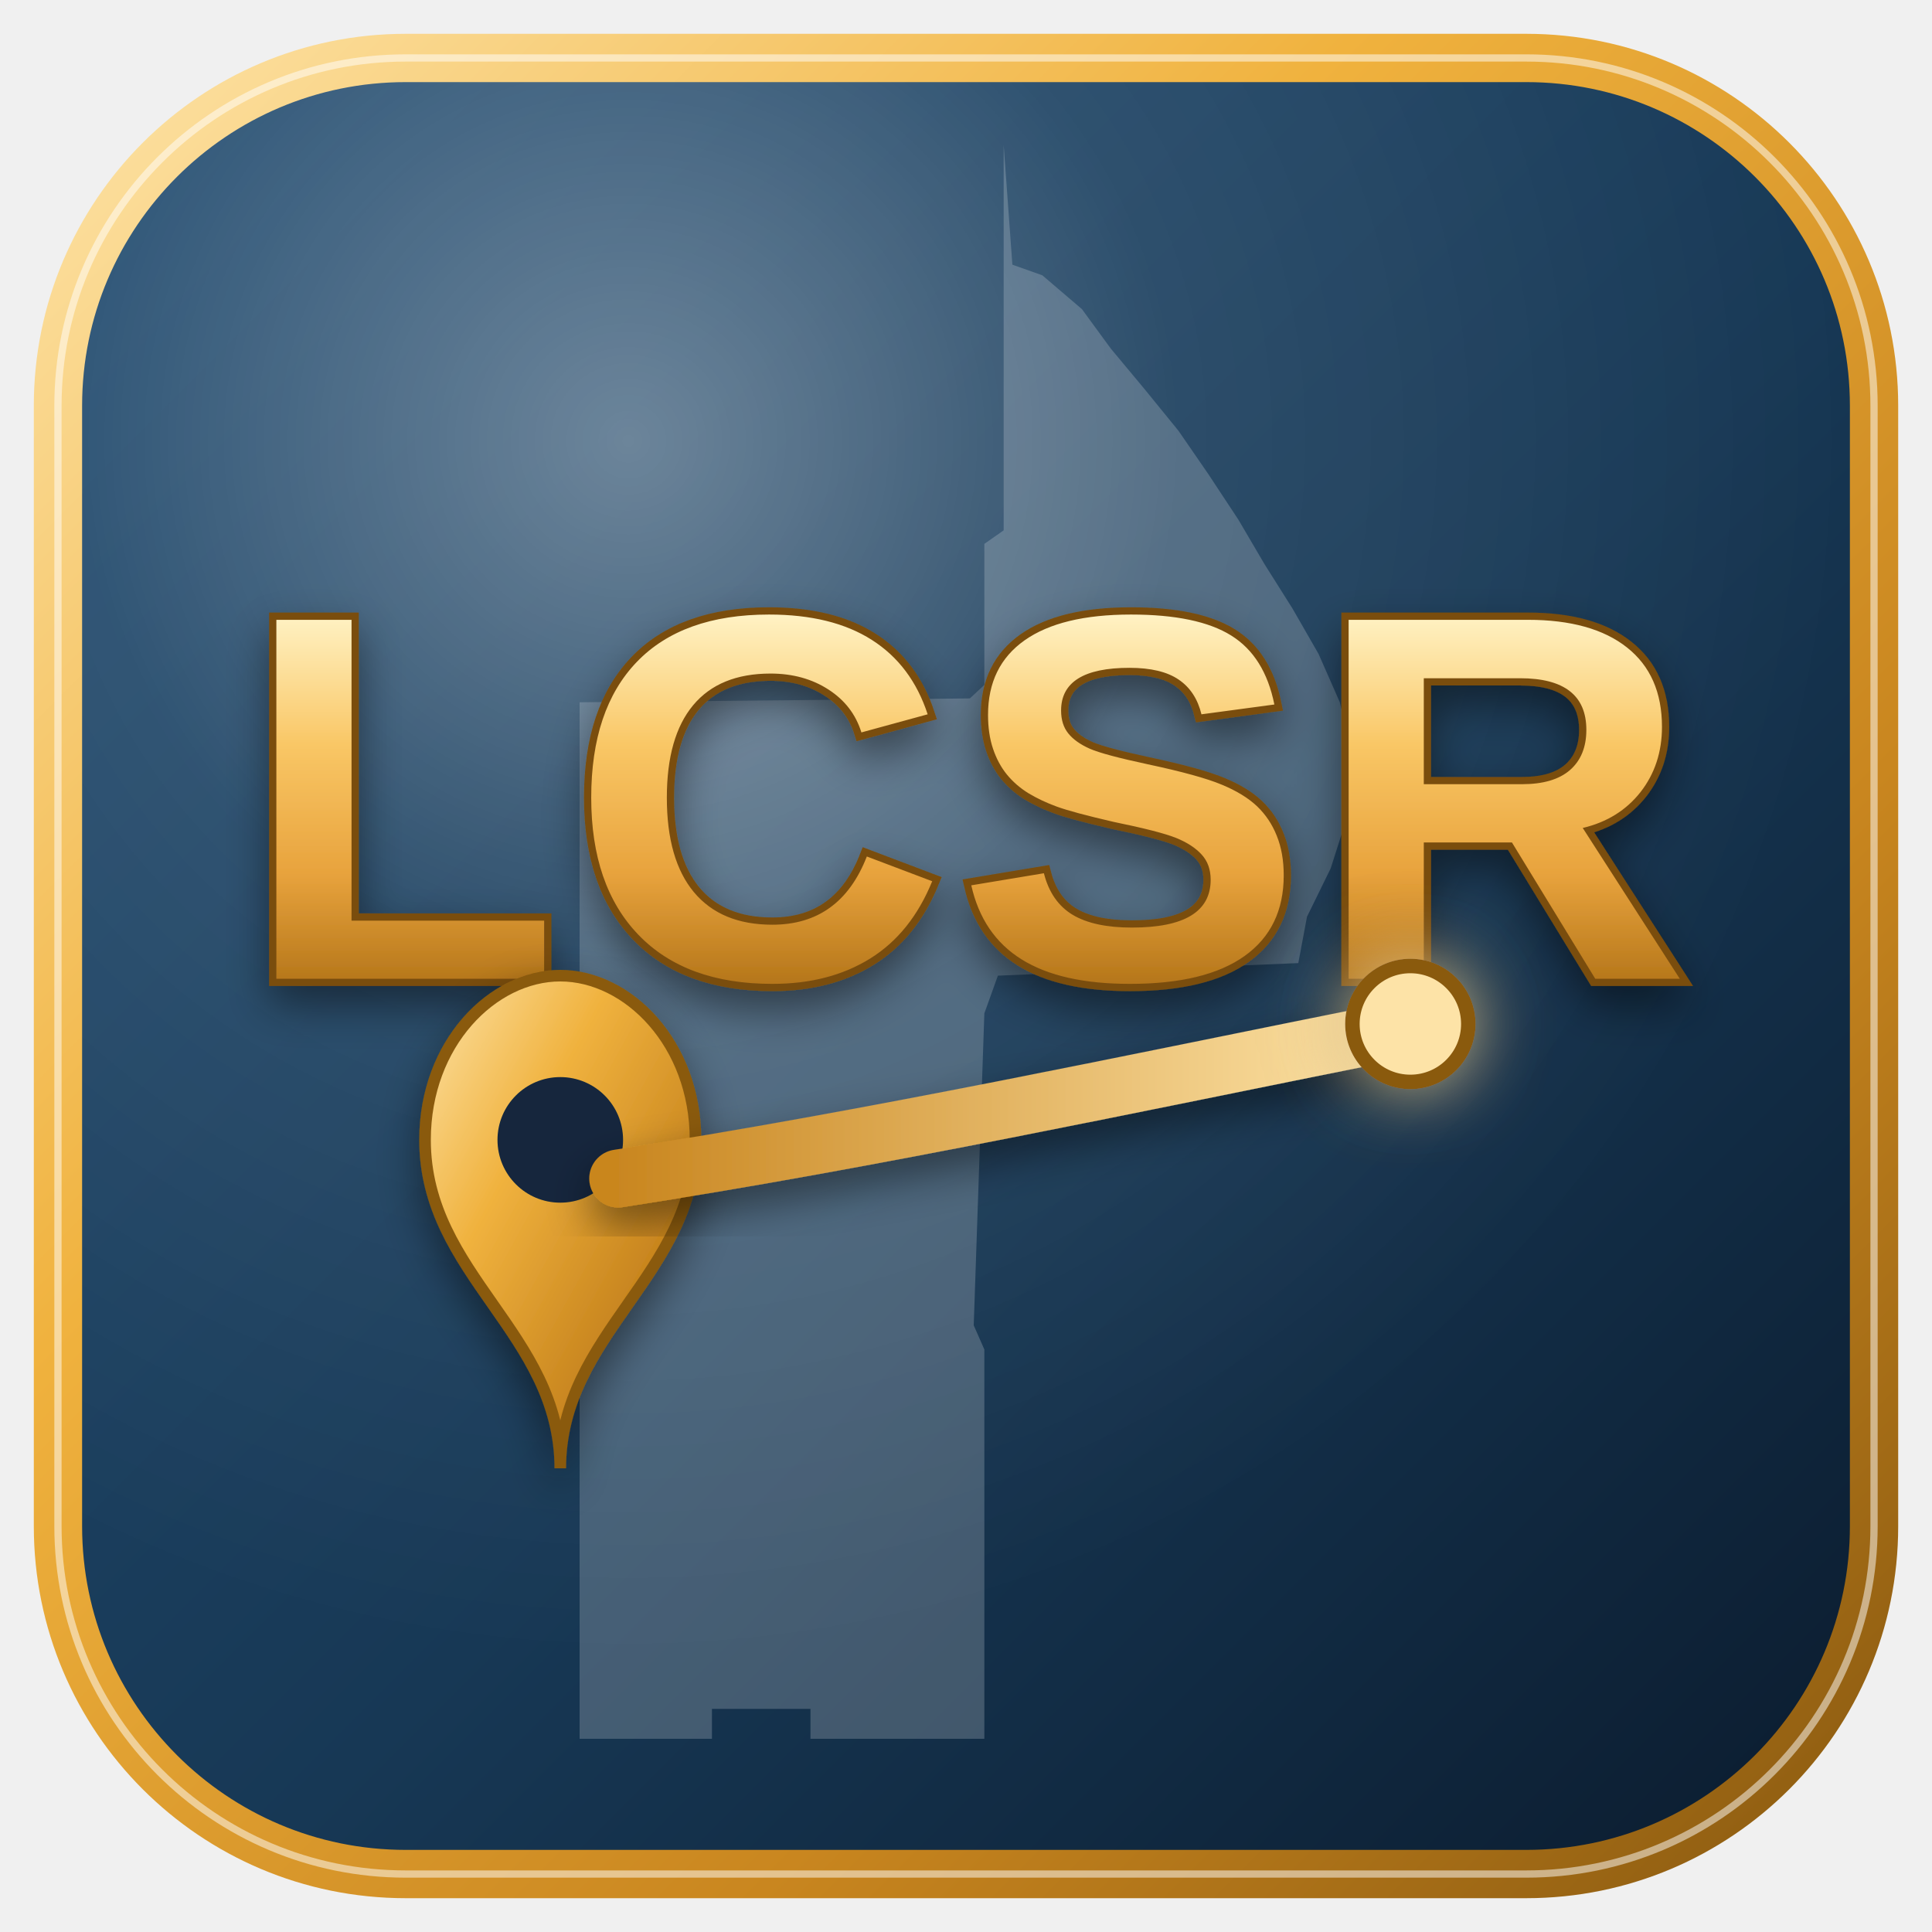
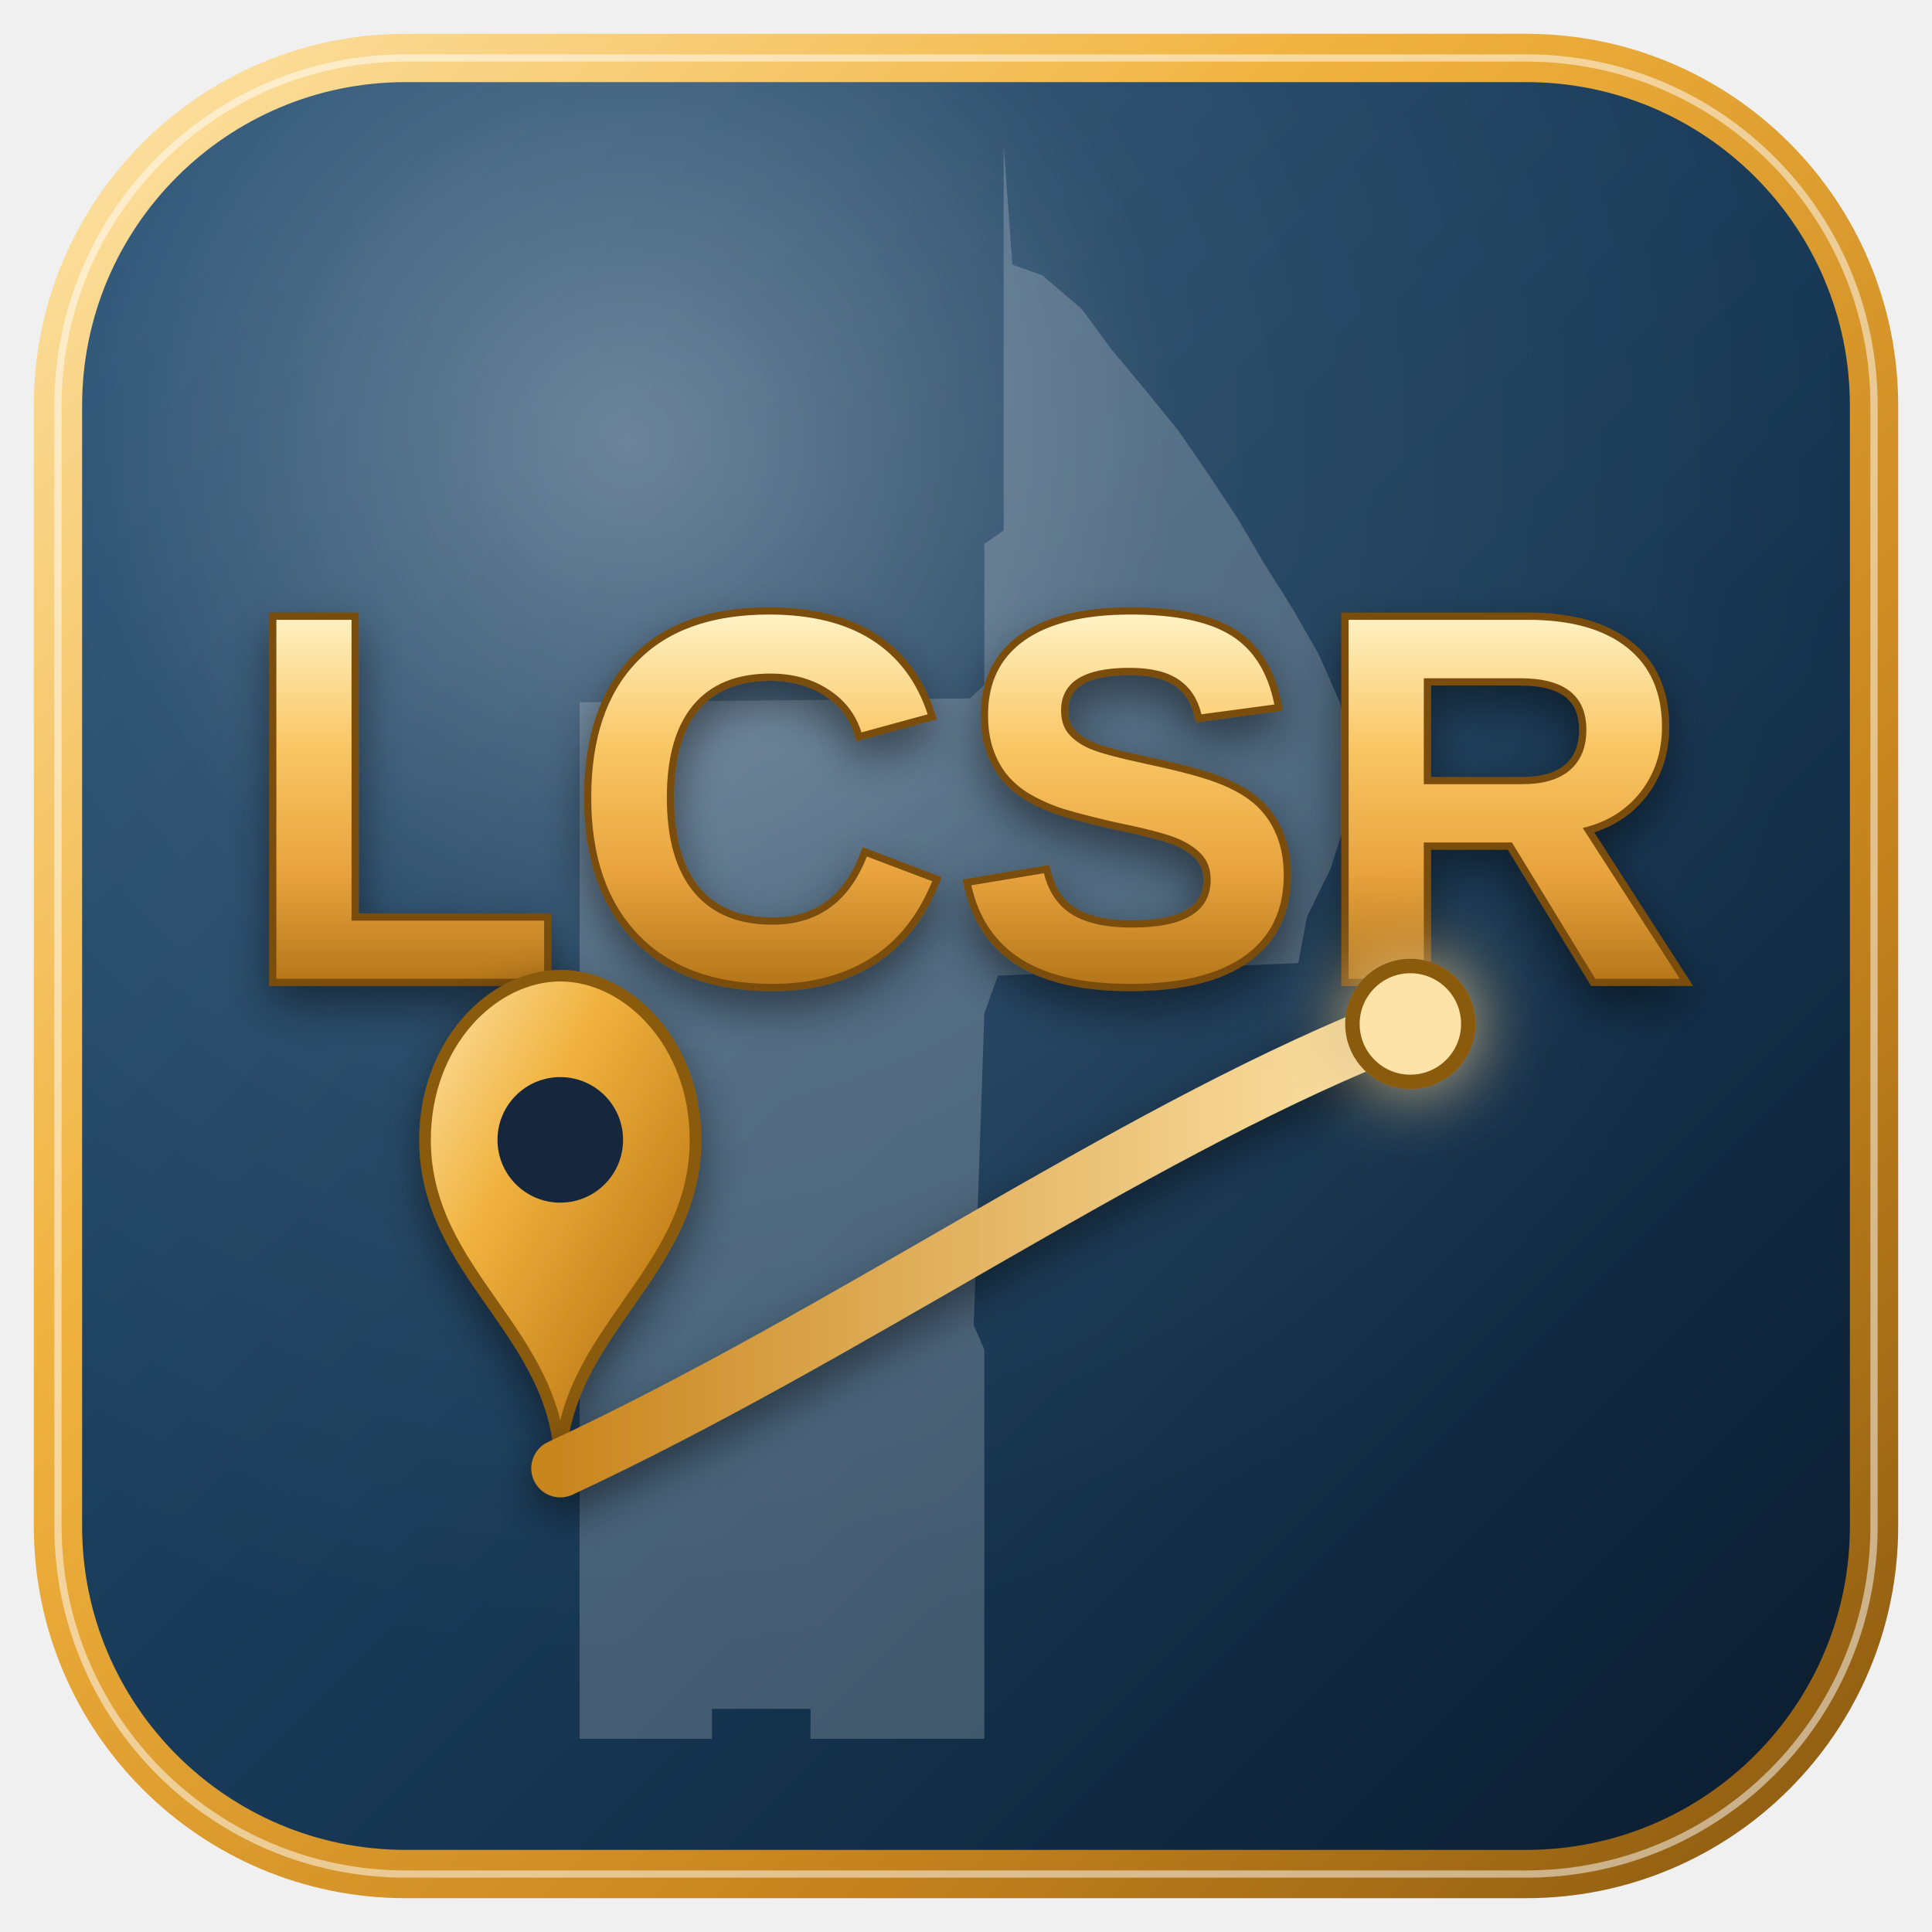
<svg xmlns="http://www.w3.org/2000/svg" viewBox="0 0 200 200" role="img" aria-label="LCSR — Lake County Student Rides logo">
  <defs>
    <linearGradient id="lcsrBg" x1="0" y1="0" x2="1" y2="1">
      <stop offset="0" stop-color="#234e73" />
      <stop offset="0.55" stop-color="#173855" />
      <stop offset="1" stop-color="#0a1a2c" />
    </linearGradient>
    <radialGradient id="glossHighlight" cx="32%" cy="22%" r="65%">
      <stop offset="0" stop-color="#ffffff" stop-opacity="0.35" />
      <stop offset="45%" stop-color="#ffffff" stop-opacity="0.08" />
      <stop offset="100%" stop-color="#ffffff" stop-opacity="0" />
    </radialGradient>
    <linearGradient id="goldRing" x1="0" y1="0" x2="1" y2="1">
      <stop offset="0" stop-color="#fde3a7" />
      <stop offset="35%" stop-color="#f0b23e" />
      <stop offset="70%" stop-color="#c9861f" />
      <stop offset="100%" stop-color="#8a5a10" />
    </linearGradient>
    <linearGradient id="goldText" x1="0" y1="0" x2="0" y2="1">
      <stop offset="0" stop-color="#fff2c4" />
      <stop offset="35%" stop-color="#f9c766" />
      <stop offset="70%" stop-color="#e8a33d" />
      <stop offset="100%" stop-color="#b5761a" />
    </linearGradient>
    <linearGradient id="goldRoute" x1="0" y1="0" x2="1" y2="0">
      <stop offset="0" stop-color="#c9861f" />
      <stop offset="100%" stop-color="#fde3a7" />
    </linearGradient>
    <filter id="softShadow" x="-40%" y="-40%" width="180%" height="180%">
      <feDropShadow dx="0" dy="2" stdDeviation="2.2" flood-color="#000000" flood-opacity="0.45" />
    </filter>
    <filter id="dotGlow" x="-100%" y="-100%" width="300%" height="300%">
      <feGaussianBlur stdDeviation="4" result="blur" />
      <feMerge>
        <feMergeNode in="blur" />
        <feMergeNode in="SourceGraphic" />
      </feMerge>
    </filter>
  </defs>
  <rect x="4" y="4" width="192" height="192" rx="38" fill="url(#lcsrBg)" />
  <path d="M103.9,15 L103.9,54.9 L101.9,56.3 L101.9,70.9 L100.4,72.3 L60,72.7 L60,180 L73.7,180 L73.7,176.9 L83.9,176.9 L83.9,180 L101.9,180 L101.9,139.7 L100.8,137.2 L101.9,104.9 L103.3,101.0 L134.4,99.7 L135.3,94.9 L137.75,89.9 L139.6,84.1 L140.0,78.2 L138.7,72.7 L136.5,67.7 L133.8,63.0 L130.9,58.4 L128.2,53.8 L125.1,49.1 L122.0,44.6 L118.5,40.3 L115.0,36.1 L112.0,32.0 L107.9,28.5 L104.8,27.4 Z" fill="#ffffff" opacity="0.2" />
  <rect x="4" y="4" width="192" height="192" rx="38" fill="url(#glossHighlight)" />
  <rect x="6" y="6" width="188" height="188" rx="36" fill="none" stroke="url(#goldRing)" stroke-width="5" />
  <rect x="6" y="6" width="188" height="188" rx="36" fill="none" stroke="#ffffff" stroke-width="0.75" opacity="0.5" />
  <text x="100" y="86" text-anchor="middle" dominant-baseline="middle" font-family="Arial, Helvetica, sans-serif" font-weight="800" font-size="54" letter-spacing="1" fill="url(#goldText)" stroke="#7a4d10" stroke-width="1.5" paint-order="stroke" filter="url(#softShadow)">LCSR</text>
  <g filter="url(#softShadow)">
    <path d="M58 152 C58 138 72 132 72 118 C72 108 65 101 58 101 C51 101 44 108 44 118 C44 132 58 138 58 152 Z" fill="url(#goldRing)" stroke="#8a5a10" stroke-width="1.2" />
    <circle cx="58" cy="118" r="6.5" fill="#12283d" />
  </g>
-   <path d="M64 122 C90 118 118 112 143 107" fill="none" stroke="url(#goldRoute)" stroke-width="6" stroke-linecap="round" filter="url(#softShadow)" />
+   <path d="M58 152 C88 138 116 118 143 107" fill="none" stroke="url(#goldRoute)" stroke-width="6" stroke-linecap="round" filter="url(#softShadow)" />
  <circle cx="146" cy="106" r="6" fill="#fde3a7" stroke="#8a5a10" stroke-width="1.5" filter="url(#dotGlow)" />
</svg>
